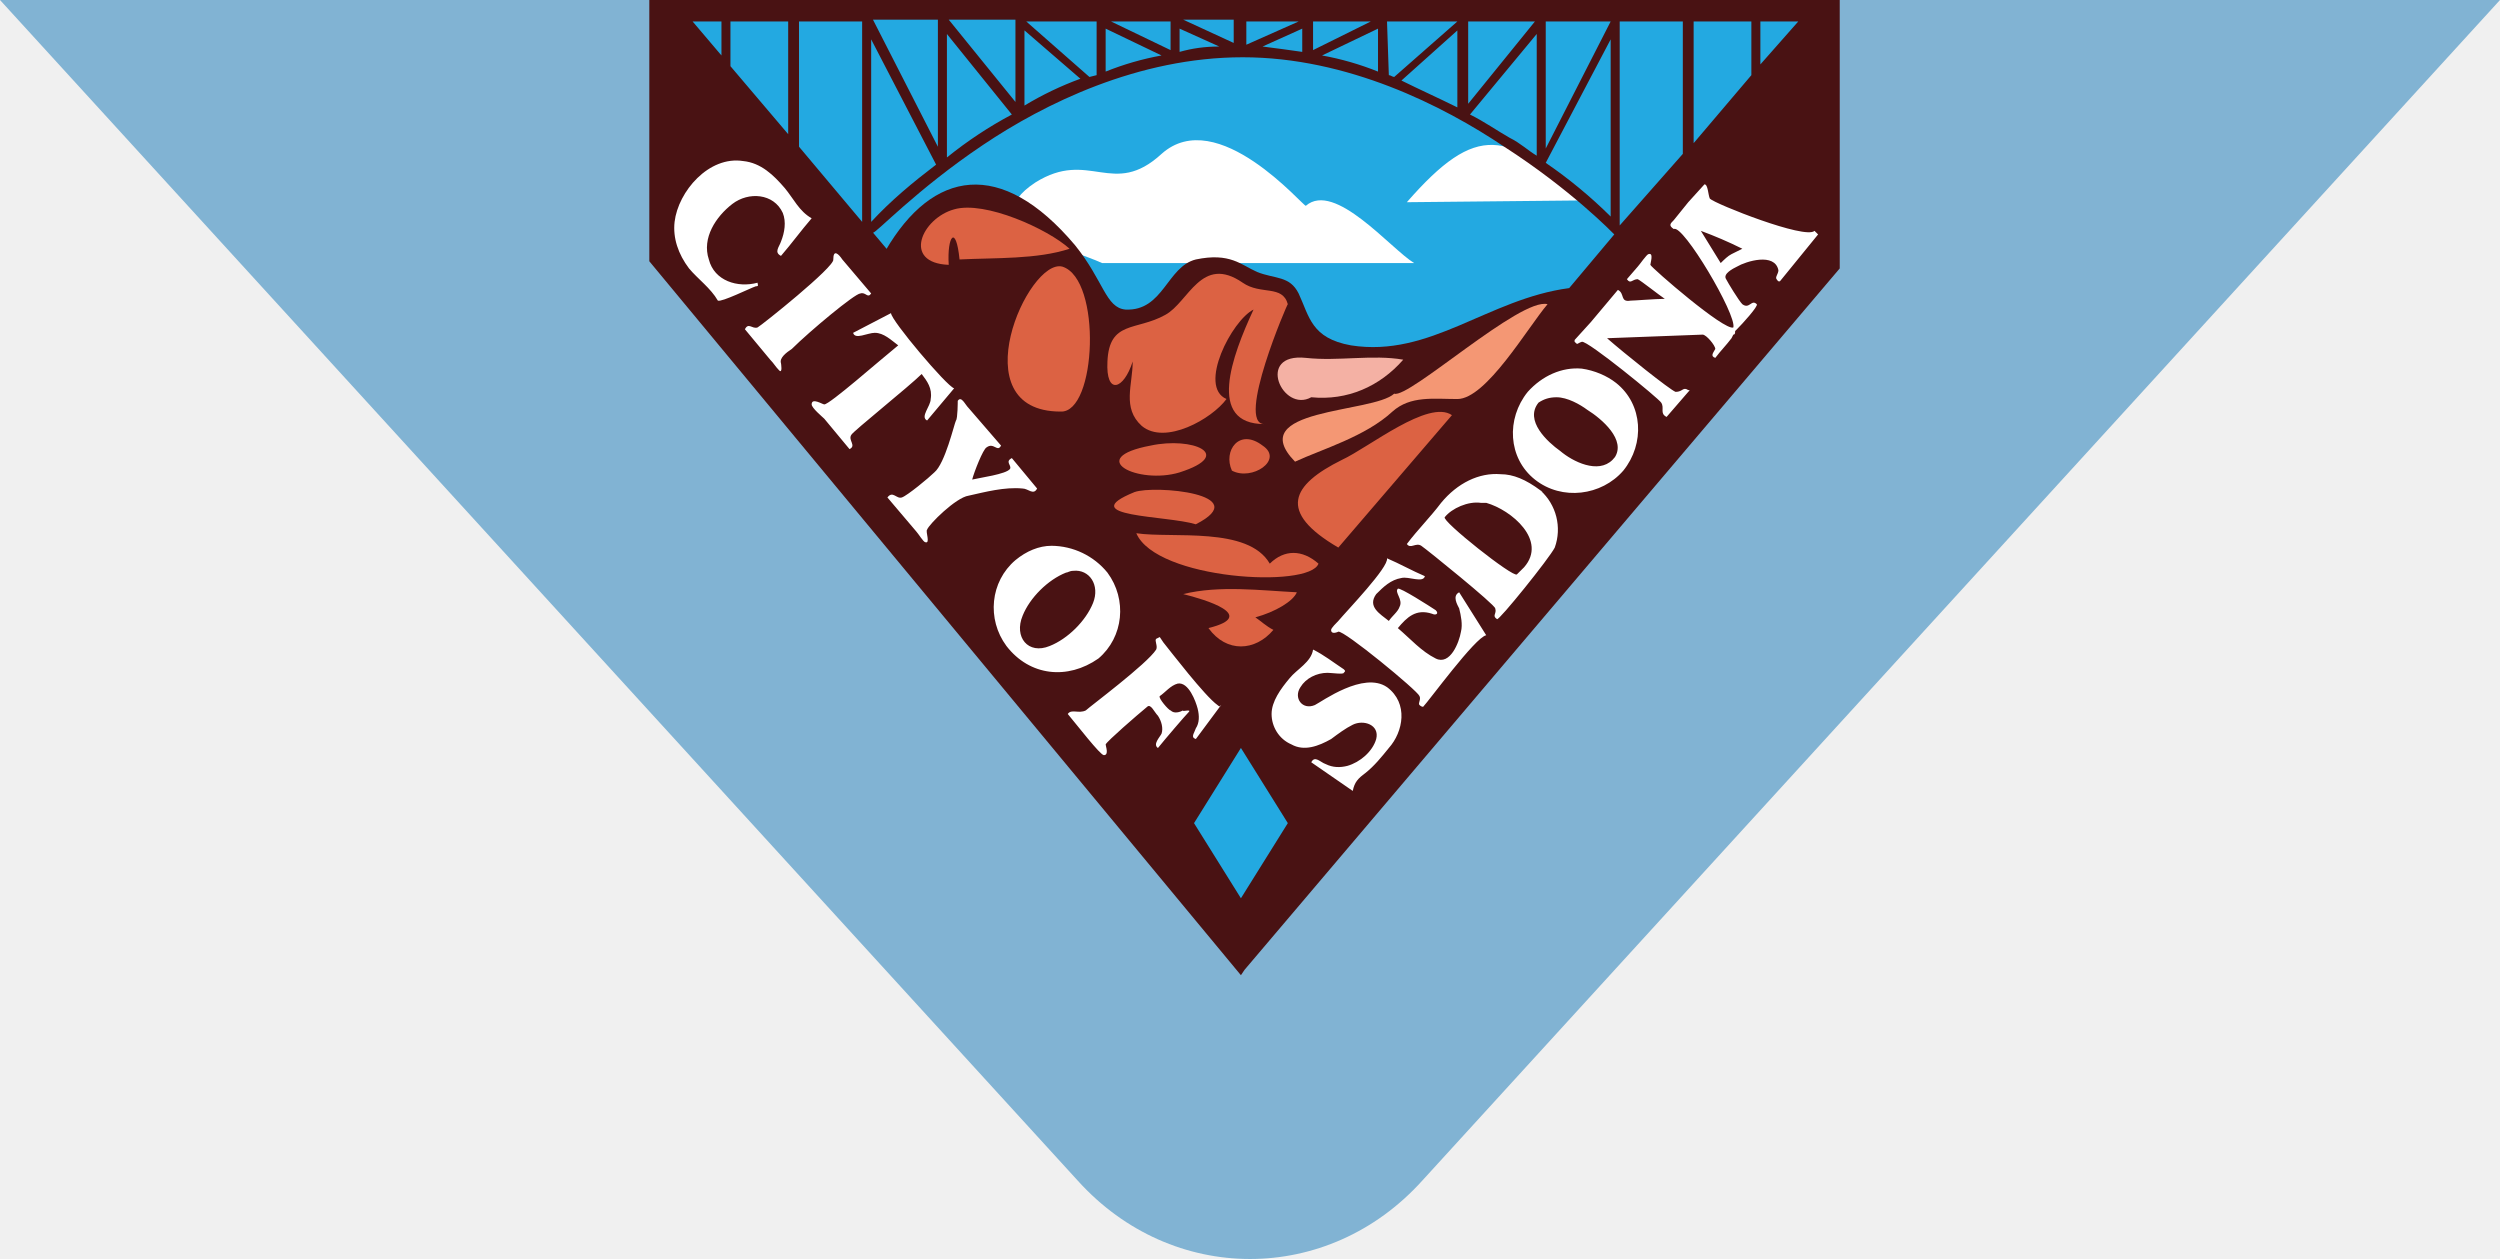
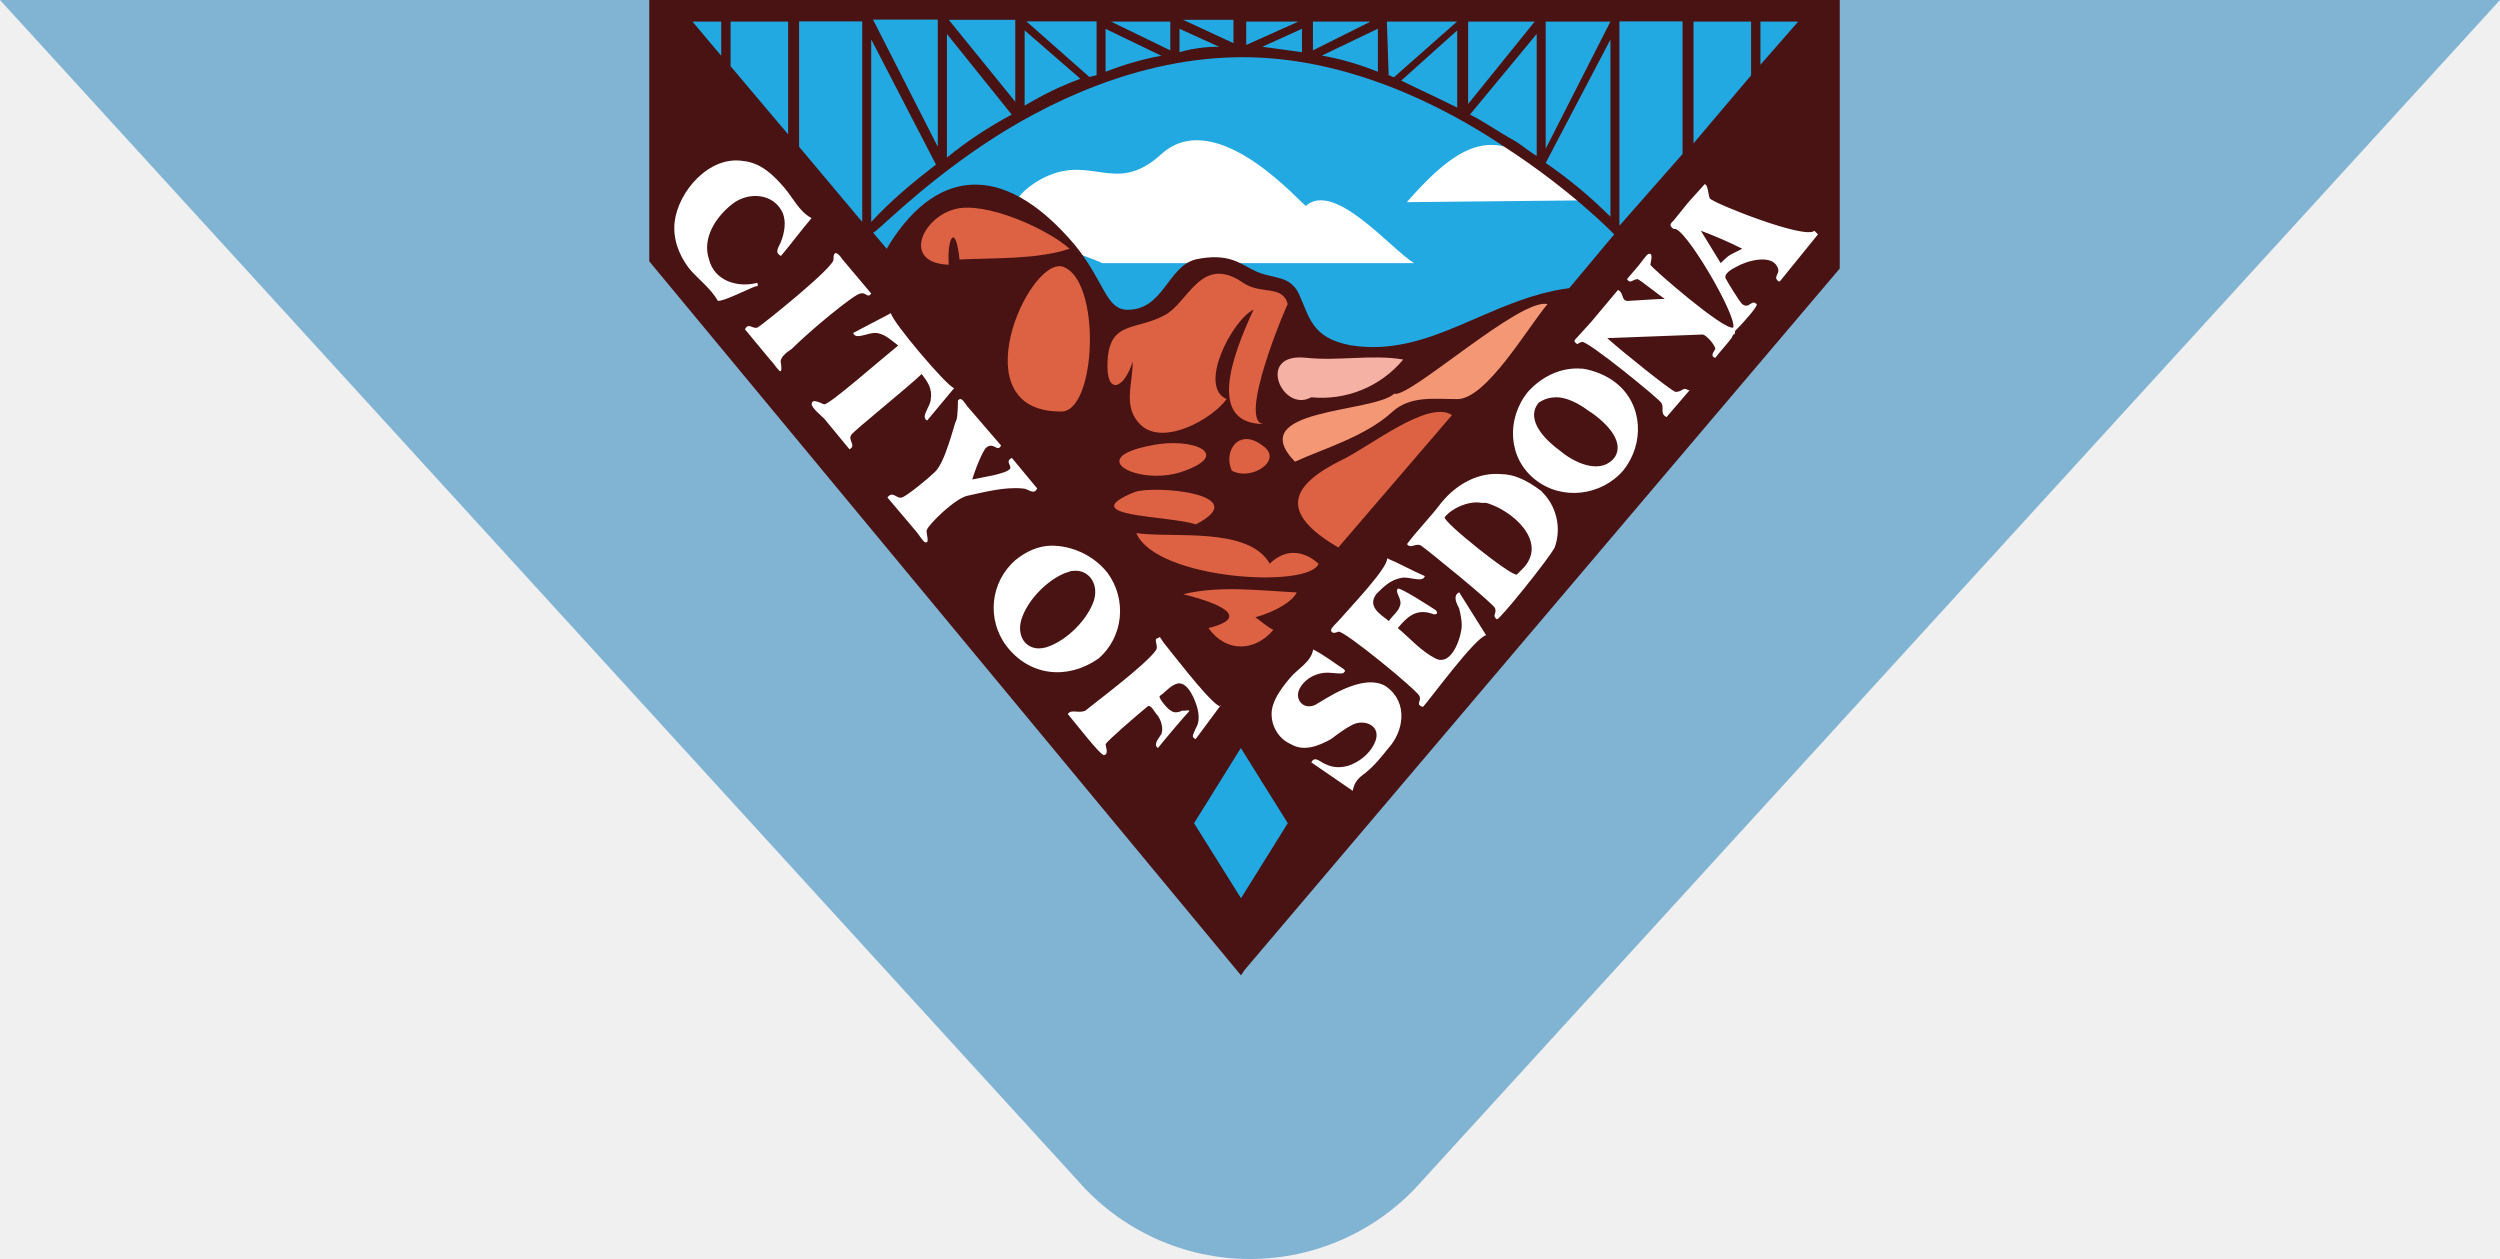
- <svg xmlns="http://www.w3.org/2000/svg" width="139" height="70" fill="none">
-   <path d="M139 0H0l59.931 65.653c5.238 5.796 13.9 5.796 19.138 0L139 0Z" fill="#81B3D3" />
-   <path d="m36.804.497 32.191 37.707L101.086.696 36.804.497Z" fill="#23A9E1" />
-   <path d="M61.273 14.625h17.35c-1.304-.796-4.413-4.577-6.017-3.184-.1.1-4.914-5.67-8.023-2.885-2.708 2.487-4.012-.298-7.02 1.592-3.61 2.388 2.006 3.681 3.71 4.477Zm26.776-3.482-9.828.1c3.911-4.478 5.616-3.98 9.828-.1Z" fill="#fff" />
-   <path d="M97.877 3.582V1.194h2.106l-2.106 2.388Zm-49.34 9.352c.1.1 2.407-2.388 6.117-4.875 3.41-2.289 8.625-4.875 14.441-4.875 5.817 0 11.132 2.686 14.541 4.974 3.711 2.388 6.017 4.776 6.118 4.875l-2.507 2.985c-4.513.597-7.722 3.88-12.135 3.184-2.206-.398-2.306-1.592-2.908-2.886-.501-.994-1.304-.795-2.306-1.193-.903-.398-1.505-1.095-3.41-.697-1.605.398-1.805 2.885-3.911 2.786-1.103-.1-1.204-1.592-2.808-3.582-4.112-4.875-7.922-4.178-10.53.299l19.656 23.18-20.358-24.175Zm-8.424-11.74v1.89l-1.604-1.89h1.604Zm54.053 0h3.21v2.985l-3.21 3.78V1.194Zm-4.111 11.342V1.194h3.51v7.362l-3.51 3.98c.1 0 0 0 0 0Zm-.502-10.347v9.85a26.064 26.064 0 0 0-3.61-2.985l3.61-6.865Zm-4.111-.299v6.766c-.502-.299-.903-.697-1.505-.995-.702-.398-1.404-.896-2.206-1.294l3.71-4.477Zm-4.413-.199V5.97c-1.003-.497-2.106-.995-3.109-1.492l3.11-2.786Zm.602-.497h3.71l-3.71 4.576V1.194Zm4.312 0h3.61l-3.61 7.064V1.194Zm-8.825 0h3.911l-3.51 3.084c-.1 0-.2-.1-.3-.1l-.101-2.984Zm-.501.398V3.98a15.973 15.973 0 0 0-3.11-.896l3.11-1.492Zm-4.212 0v1.293c-.702-.1-1.404-.199-2.207-.298l2.207-.995Zm-6.82 0 2.207.995c-.803 0-1.505.1-2.207.298V1.592Zm-4.111 0 3.108 1.492a15.975 15.975 0 0 0-3.108.896V1.592Zm3.61 1.194-3.31-1.592h3.31v1.592Zm3.51-.398-2.808-1.294h2.808v1.294Zm.702-1.194h2.908l-2.908 1.293V1.194Zm3.71 0h3.21l-3.21 1.592V1.194ZM60.571 4.278l-3.51-3.084h3.911v2.985l-.4.1Zm-3.61-2.587 3.109 2.687A17.83 17.83 0 0 0 56.96 5.87V1.69Zm-4.312.2 3.61 4.476a22.625 22.625 0 0 0-3.61 2.388V1.89Zm-4.212.298 3.61 6.964c-1.304.995-2.507 1.99-3.61 3.184V2.189Zm3.71 5.97-3.61-7.065h3.61v7.064ZM56.46 5.67l-3.711-4.577h3.71v4.577ZM43.823 7.46l-3.21-3.78V1.194h3.21v6.268Zm.602-6.267h3.51v11.143l-3.51-4.179V1.194ZM69.296 0H36.102v14.526l32.893 39.696.2-.298 33.094-39V0H69.296Z" fill="#491213" />
-   <path d="m66.388 45.766 2.607-4.18 2.608 4.18-2.608 4.178-2.607-4.178Z" fill="#23A9E1" />
-   <path d="M74.41 30.444c-3.409-1.99-2.607-3.482.201-4.875 1.504-.697 4.814-3.383 6.117-2.487l-6.317 7.362Zm-2.306 2.487c-2.006-.1-4.312-.398-6.318.1 1.204.298 4.212 1.194 1.404 1.89 1.003 1.393 2.608 1.293 3.61.1-.4-.2-.702-.498-1.002-.697 1.103-.298 2.105-.895 2.306-1.393Zm1.204-1.592c-.903-.796-1.906-.796-2.708 0-1.204-2.089-5.415-1.392-7.421-1.691 1.103 2.587 9.627 3.084 10.129 1.691Zm-6.82-2.188c-1.604-.498-6.82-.398-3.41-1.791 1.104-.398 6.72.1 3.41 1.79Zm2.006-2.985c-.501-1.095.401-2.388 1.705-1.393 1.203.796-.602 1.99-1.705 1.393Zm-2.908.1c-2.307.696-5.315-.797-1.605-1.493 2.307-.497 4.714.497 1.605 1.492.1 0-.1 0 0 0Zm-2.608-6.169c-.501 1.592-1.504 1.89-1.404 0 .1-2.288 1.605-1.691 3.21-2.587 1.303-.696 2.005-3.382 4.312-1.79 1.002.696 2.206.099 2.507 1.193 0-.1-2.908 6.666-1.304 6.666-3.21 0-1.805-3.78-.602-6.367-1.203.597-3.109 4.278-1.504 4.974-.802 1.095-3.41 2.587-4.713 1.493-1.103-.995-.502-2.289-.502-3.582Zm-4.011 2.786c-5.616 0-1.805-8.556.1-8.059 2.206.696 1.906 8.158-.1 8.059Zm-6.218-8.158c-2.607-.1-1.504-2.587.301-3.085 1.705-.497 5.215 1.095 6.418 2.19-1.805.596-4.111.496-6.117.596-.2-1.99-.702-1.293-.602.299Z" fill="#DC6243" />
-   <path d="M72.004 25.669c-2.908-2.985 4.312-2.687 5.515-3.781.803.298 7.02-5.373 8.525-4.975-1.103 1.294-3.41 5.273-5.014 5.273-1.304 0-2.608-.199-3.61.697-1.505 1.393-3.912 2.09-5.416 2.786Z" fill="#F49774" />
-   <path d="M72.906 22.087c-1.605.895-3.109-2.487-.3-2.189 1.804.199 3.71-.199 5.415.1-1.304 1.492-3.11 2.288-5.115 2.089Z" fill="#F4B1A4" />
-   <path d="M51.245 20.794c.301.398.602.795.502 1.392 0 .398-.602.995-.201 1.194l1.504-1.79c-.4-.1-3.51-3.781-3.51-4.18l-2.106 1.095c.1.398.803 0 1.204 0 .501 0 .902.398 1.303.697-1.103.895-3.81 3.283-4.111 3.283-.1 0-.702-.398-.702 0 0 .199.602.696.702.796l1.404 1.691c.401-.199-.1-.497.1-.796.1-.199 3.21-2.686 3.911-3.382Zm-3.41-4.477c.301-.1.402.298.602 0l-1.604-1.89c-.2-.3-.502-.598-.502 0 .1.397-4.011 3.68-4.212 3.78-.3.1-.501-.299-.702.1.502.596.903 1.094 1.404 1.69.2.2.301.399.502.598.2.199.1-.398.1-.398-.1-.299.3-.597.602-.796 1.003-.995 3.51-3.084 3.81-3.084Zm-5.716-.598c-1.103.299-2.406-.099-2.707-1.293-.401-1.194.4-2.388 1.303-3.084.903-.697 2.307-.597 2.808.497.2.498.1 1.095-.1 1.592-.1.299-.401.597 0 .796.602-.696 1.103-1.393 1.705-2.09-.702-.397-1.003-1.094-1.504-1.69-.602-.697-1.304-1.393-2.307-1.493-1.905-.298-3.61 1.691-3.81 3.383-.101.895.2 1.79.802 2.587.501.597 1.203 1.094 1.604 1.79.2.1 1.805-.696 2.106-.795.2 0 .1-.1.1-.2-.501.2 0 0 0 0ZM67.692 39.2c-.702-.497-2.608-2.984-3.009-3.482l-.2-.298-.2.099c-.101.1.1.398 0 .597-.502.796-3.711 3.184-3.912 3.383-.401.199-.802-.1-1.003.199.502.597 1.805 2.288 2.006 2.288.3 0 .1-.498.1-.597.1-.199 1.705-1.592 2.307-2.09.2-.198.4.3.601.498.2.299.301.697.2.995-.1.199-.5.597-.2.796.401-.498 1.505-1.79 1.705-1.99.2-.199-.4 0-.3-.1-.201.1-.502.2-.703 0-.1 0-.702-.696-.601-.795.3-.2.601-.597 1.002-.697.602-.1 1.003.995 1.104 1.393.1.398.1.796-.1 1.094-.1.299-.302.498 0 .598l1.403-1.89c0 .099-.1.099-.2 0-.1 0 .1.099 0 0Zm-9.226-8.854c-.702 0-1.404.298-2.006.796-1.404 1.193-1.605 3.283-.502 4.775 1.304 1.691 3.41 1.89 5.115.696 1.404-1.193 1.605-3.283.501-4.775a4.048 4.048 0 0 0-3.108-1.492Zm1.203 1.392c.903-.1 1.504.796 1.103 1.791-.401.995-1.404 1.99-2.407 2.388-1.203.498-2.005-.497-1.504-1.691.401-.995 1.404-1.99 2.407-2.388.1 0 .2-.1.401-.1Zm-2.808-4.576c.3 0 .602.398.802 0l-1.404-1.692c-.4.2 0 .398-.1.598-.2.298-1.705.497-2.106.596.1-.398.602-1.69.802-1.79.402-.299.602.298.803-.1l-1.805-2.09c-.201-.198-.402-.696-.602-.397 0 0 0 .995-.1 1.094-.1.2-.602 2.388-1.204 2.886-.3.298-1.504 1.293-1.805 1.392-.3.1-.501-.398-.802 0l1.604 1.89c.1.1.401.598.502.598.3.1 0-.597.1-.697.1-.298 1.605-1.79 2.307-1.89.902-.2 2.005-.498 3.008-.398.2 0-.2 0 0 0Zm24.269 6.666c.1.398.2.895.1 1.293-.1.597-.602 1.89-1.404 1.492-.802-.398-1.404-1.094-2.106-1.69.502-.598 1.003-1.095 1.906-.797.2.1.4 0 .2-.199-.3-.199-2.006-1.293-2.106-1.194-.2.2.301.597.1.995-.1.299-.4.498-.601.796-.502-.398-1.204-.796-.702-1.492.4-.398.802-.796 1.404-.896.4-.1 1.203.299 1.303-.1-.702-.298-1.404-.695-2.106-.994.1.497-2.206 2.885-2.707 3.482-.1.1-.401.398-.401.498 0 .298.4.1.4.1.302-.1 4.413 3.282 4.514 3.58.1.2-.1.399 0 .498 0 0 .1.1.2.1.3-.299 2.908-3.88 3.51-3.98l-1.504-2.388c-.401.2-.1.697 0 .896Zm-4.012 4.377c-1.303-.895-3.61.796-4.01.995-.703.299-1.204-.398-.803-.995.3-.497.902-.796 1.504-.796.2 0 .903.1.903 0 .1-.1.1-.1 0-.199-.602-.398-1.103-.796-1.705-1.094-.1.696-.903 1.094-1.304 1.592-.501.597-1.003 1.293-1.003 1.99 0 .696.401 1.392 1.103 1.691.702.398 1.505.1 2.207-.298.4-.299.802-.598 1.203-.796.602-.299 1.504 0 1.304.796-.2.696-.903 1.293-1.605 1.492-.401.1-.802.1-1.203-.1-.301-.1-.602-.497-.803-.1l2.307 1.593c.1-.498.3-.697.702-.995.501-.398.903-.896 1.304-1.393.802-.896 1.103-2.487-.1-3.383Zm17.65-27.956c0 .1 0 .1 0 0l-.902.995-.802.994c-.201.2-.301.299 0 .498.501-.299 3.51 4.775 3.309 5.472-.502.199-4.513-3.283-4.613-3.482 0-.1.2-.697-.1-.597-.1 0-.502.597-.602.696l-.602.697c.2.298.301 0 .602 0 .2.099 1.203.895 1.504 1.094-.501 0-1.705.1-1.905.1-.602.099-.301-.398-.702-.598l-1.504 1.791-.903.995v.1c.2.199.1.1.401 0 .3-.1 4.312 3.183 4.413 3.382.2.299-.1.597.3.796l1.204-1.393c.1-.1.1-.1 0-.1-.301-.198-.301.1-.702.1-.301-.1-2.908-2.188-3.811-2.984l5.315-.2c.2 0 .702.598.702.797-.1.199-.3.398 0 .497.3-.398.602-.696.903-1.094l.1-.2c.1 0 .1-.099.1-.198l.1-.1c.301-.298 1.204-1.293 1.104-1.393-.301-.298-.402.299-.803 0-.2-.199-.802-1.194-.902-1.393-.2-.298.4-.596.602-.696.5-.298 2.105-.796 2.306.2 0 .198-.2.397-.1.497 0 0 .1.198.2.099l2.106-2.587-.2-.199c-.502.498-5.516-1.492-5.817-1.79-.1-.2-.1-.796-.3-.796Zm-.2 2.586c.802.299 1.504.597 2.306.995l-.601.299c-.2.1-.401.298-.602.497l-1.103-1.79Zm-6.619 7.661c-1.103-.1-2.206.398-3.008 1.293-1.204 1.493-1.104 3.681.4 4.875 1.505 1.194 3.711.896 4.915-.497 1.203-1.492 1.103-3.681-.401-4.875-.502-.398-1.204-.697-1.906-.796Zm-1.404 1.592c.602 0 1.304.398 1.705.696.802.498 2.206 1.692 1.504 2.686 0-.099.1-.099-.1.1-.802.796-2.206.1-2.908-.497-.702-.498-2.006-1.692-1.204-2.687.301-.199.602-.298 1.003-.298Zm-3.109 4.278c-1.203-.1-2.407.497-3.31 1.592-.6.796-1.303 1.492-1.904 2.288.2.299.501-.1.802.1.3.199 4.111 3.283 4.111 3.482.1.298-.2.398.1.597.101.1 2.909-3.383 3.21-3.98a2.938 2.938 0 0 0-.802-3.184c.1.1.2.1 0 0-.803-.597-1.505-.895-2.207-.895Zm-1.103 1.592h.301c1.404.398 3.41 2.09 2.106 3.581-.2.2 0 0-.401.398-.2.2-4.212-2.984-4.011-3.183.4-.498 1.303-.896 2.005-.796Z" fill="#fff" />
+ <svg xmlns="http://www.w3.org/2000/svg" width="139" height="70" viewBox="0 0 139 70" fill="none">
+   <path d="M139 0H0l59.93 65.65a12.7 12.7 0 0 0 19.14 0L139 0Z" fill="#81B3D3" />
+   <path d="M36.8.5 69 38.2 101.09.7 36.8.5Z" fill="#23A9E1" />
+   <path d="M61.27 14.63h17.35c-1.3-.8-4.41-4.58-6.01-3.19-.1.1-4.92-5.67-8.03-2.88-2.7 2.48-4-.3-7.02 1.59-3.6 2.39 2 3.68 3.71 4.47Zm26.78-3.49-9.83.1c3.91-4.47 5.62-3.98 9.83-.1Z" fill="#fff" />
+   <path d="M97.88 3.58V1.2h2.1l-2.1 2.4Zm-49.34 9.35c.1.1 2.4-2.38 6.11-4.87 3.41-2.29 8.63-4.88 14.45-4.88 5.81 0 11.13 2.69 14.54 4.98 3.7 2.39 6.01 4.77 6.11 4.87l-2.5 2.99c-4.52.6-7.73 3.88-12.14 3.18-2.2-.4-2.3-1.59-2.9-2.88-.5-1-1.31-.8-2.31-1.2-.9-.4-1.5-1.1-3.41-.7-1.6.4-1.8 2.9-3.91 2.8-1.1-.1-1.2-1.6-2.81-3.59-4.11-4.87-7.92-4.18-10.53.3L68.89 37.1 48.54 12.93ZM40.1 1.2v1.9l-1.6-1.9h1.6Zm54.06 0h3.2v2.99l-3.2 3.78V1.19Zm-4.12 11.35V1.19h3.51v7.37l-3.5 3.98c.1 0 0 0 0 0Zm-.5-10.35v9.85c-1.1-1.1-2.3-2.1-3.6-2.99l3.6-6.86Zm-4.1-.3v6.77c-.51-.3-.91-.7-1.51-1-.7-.4-1.4-.9-2.2-1.3l3.7-4.47Zm-4.42-.2v4.28c-1-.5-2.1-1-3.11-1.5l3.1-2.78Zm.6-.5h3.71l-3.7 4.58V1.19Zm4.31 0h3.61l-3.6 7.07V1.19Zm-8.82 0h3.9l-3.5 3.09c-.1 0-.2-.1-.3-.1l-.1-2.99Zm-.5.4v2.39c-1-.4-2-.7-3.11-.9l3.1-1.49Zm-4.22 0v1.3l-2.2-.3 2.2-1Zm-6.81 0 2.2 1c-.8 0-1.5.1-2.2.3v-1.3Zm-4.12 0 3.11 1.5c-1.1.2-2.1.5-3.1.89V1.59Zm3.61 1.2-3.3-1.6h3.3v1.6Zm3.51-.4-2.8-1.3h2.8v1.3Zm.7-1.2h2.91l-2.9 1.3v-1.3Zm3.72 0h3.2l-3.2 1.6v-1.6ZM60.57 4.28l-3.5-3.09h3.9v2.99l-.4.1Zm-3.6-2.59 3.1 2.69c-1.1.4-2.1.9-3.1 1.49V1.69Zm-4.32.2 3.6 4.48c-1.3.7-2.5 1.49-3.6 2.39V1.89Zm-4.21.3 3.6 6.96c-1.3 1-2.5 2-3.6 3.19V2.19Zm3.7 5.97-3.6-7.07h3.6v7.07Zm4.32-2.49L52.75 1.1h3.7v4.58Zm-12.64 1.8-3.2-3.79V1.2h3.2v6.27Zm.6-6.28h3.52v11.15l-3.51-4.18V1.19ZM69.3 0H36.1v14.53L69 54.23l.2-.3 33.09-39V0h-33Z" fill="#491213" />
+   <path d="m66.39 45.77 2.6-4.18 2.61 4.18-2.6 4.17-2.61-4.17Z" fill="#23A9E1" />
+   <path d="M74.41 30.44c-3.4-1.99-2.6-3.48.2-4.87 1.5-.7 4.81-3.38 6.12-2.49l-6.32 7.36Zm-2.3 2.5c-2.01-.1-4.32-.4-6.32.1 1.2.29 4.2 1.18 1.4 1.88 1 1.4 2.6 1.3 3.61.1-.4-.2-.7-.5-1-.7 1.1-.3 2.1-.9 2.3-1.39Zm1.2-1.6c-.9-.8-1.9-.8-2.71 0-1.2-2.09-5.42-1.4-7.42-1.7 1.1 2.6 9.63 3.1 10.13 1.7Zm-6.82-2.19c-1.6-.5-6.82-.4-3.41-1.79 1.1-.4 6.72.1 3.4 1.8Zm2-2.98c-.5-1.1.4-2.4 1.7-1.4 1.21.8-.6 2-1.7 1.4Zm-2.9.1c-2.31.7-5.32-.8-1.6-1.5 2.3-.5 4.7.5 1.6 1.5.1 0-.1 0 0 0Zm-2.61-6.17c-.5 1.59-1.5 1.89-1.4 0 .1-2.3 1.6-1.7 3.2-2.59 1.3-.7 2-3.38 4.32-1.8 1 .7 2.2.1 2.5 1.2 0-.1-2.9 6.67-1.3 6.67-3.21 0-1.8-3.78-.6-6.37-1.2.6-3.11 4.28-1.5 4.98-.8 1.1-3.42 2.58-4.72 1.49-1.1-1-.5-2.29-.5-3.58Zm-4.01 2.78c-5.62 0-1.8-8.55.1-8.06 2.2.7 1.9 8.16-.1 8.06Zm-6.22-8.16c-2.6-.1-1.5-2.58.3-3.08 1.7-.5 5.21 1.1 6.42 2.19-1.8.6-4.11.5-6.12.6-.2-2-.7-1.3-.6.3Z" fill="#DC6243" />
+   <path d="M72 25.67c-2.9-2.99 4.32-2.69 5.52-3.78.8.3 7.02-5.37 8.52-4.98-1.1 1.3-3.4 5.28-5.01 5.28-1.3 0-2.6-.2-3.61.7-1.5 1.39-3.91 2.08-5.42 2.78Z" fill="#F49774" />
+   <path d="M72.9 22.09c-1.6.9-3.1-2.49-.3-2.2 1.81.2 3.72-.2 5.42.1a5.9 5.9 0 0 1-5.11 2.1Z" fill="#F4B1A4" />
+   <path d="M51.25 20.8c.3.4.6.79.5 1.39 0 .4-.6 1-.2 1.19l1.5-1.8c-.4-.09-3.51-3.77-3.51-4.17l-2.1 1.1c.1.4.8 0 1.2 0 .5 0 .9.4 1.3.7-1.1.89-3.8 3.27-4.11 3.27-.1 0-.7-.4-.7 0 0 .2.6.7.7.8l1.4 1.7c.4-.2-.1-.5.1-.8.1-.2 3.21-2.69 3.92-3.39Zm-3.41-4.48c.3-.1.4.3.6 0l-1.6-1.9c-.2-.3-.5-.6-.5 0 .1.4-4.02 3.69-4.22 3.79-.3.1-.5-.3-.7.1l1.4 1.69c.2.2.3.4.5.6.2.2.1-.4.1-.4-.1-.3.3-.6.6-.8 1-1 3.51-3.08 3.82-3.08Zm-5.72-.6c-1.1.3-2.4-.1-2.7-1.3-.4-1.19.4-2.38 1.3-3.08.9-.7 2.3-.6 2.8.5.2.5.1 1.1-.1 1.6-.1.29-.4.59 0 .79.6-.7 1.1-1.4 1.7-2.1-.7-.39-1-1.09-1.5-1.68-.6-.7-1.3-1.4-2.3-1.5-1.9-.3-3.61 1.7-3.81 3.39-.1.9.2 1.79.8 2.58.5.6 1.2 1.1 1.6 1.8.2.1 1.8-.7 2.1-.8.21 0 .1-.1.1-.2-.5.2 0 0 0 0ZM67.69 39.2c-.7-.5-2.6-2.99-3-3.48l-.2-.3-.2.1c-.1.1.1.4 0 .6-.5.8-3.72 3.18-3.92 3.38-.4.2-.8-.1-1 .2.5.6 1.8 2.28 2 2.28.3 0 .1-.5.1-.6.1-.2 1.7-1.58 2.31-2.08.2-.2.4.3.6.5.2.3.3.7.2 1-.1.19-.5.59-.2.79.4-.5 1.5-1.8 1.7-2 .2-.2-.4 0-.3-.1-.2.1-.5.2-.7 0-.1 0-.7-.69-.6-.79.3-.2.6-.6 1-.7.6-.1 1 1 1.1 1.4.1.4.1.8-.1 1.1-.1.3-.3.49 0 .59l1.41-1.9c0 .1-.1.1-.2 0-.1 0 .1.1 0 0Zm-9.22-8.86c-.7 0-1.4.3-2.01.8a3.52 3.52 0 0 0-.5 4.78c1.3 1.69 3.4 1.89 5.11.7 1.4-1.2 1.6-3.3.5-4.78-.8-1-2-1.5-3.1-1.5Zm1.2 1.4c.9-.1 1.5.8 1.1 1.79-.4 1-1.4 1.99-2.4 2.39-1.2.5-2.01-.5-1.5-1.7.4-.99 1.4-1.99 2.4-2.38.1 0 .2-.1.4-.1Zm-2.8-4.58c.3 0 .6.4.8 0l-1.41-1.7c-.4.2 0 .4-.1.6-.2.3-1.7.5-2.1.6.1-.4.6-1.69.8-1.79.4-.3.6.3.8-.1l-1.8-2.09c-.2-.2-.4-.7-.6-.4 0 0 0 1-.1 1.1-.11.2-.61 2.39-1.21 2.89-.3.3-1.5 1.29-1.8 1.39-.3.1-.5-.4-.81 0l1.6 1.89c.1.1.4.6.5.6.3.1 0-.6.1-.7.1-.3 1.61-1.8 2.31-1.9.9-.19 2-.49 3.01-.39.2 0-.2 0 0 0Zm24.26 6.67c.1.4.2.9.1 1.29-.1.6-.6 1.89-1.4 1.5-.8-.4-1.4-1.1-2.11-1.7.5-.6 1-1.1 1.9-.8.2.1.4 0 .2-.2-.3-.2-2-1.29-2.1-1.19-.2.2.3.6.1 1-.1.3-.4.5-.6.8-.5-.4-1.2-.8-.7-1.5.4-.4.8-.8 1.4-.9.4-.1 1.2.3 1.3-.1-.7-.3-1.4-.7-2.1-.99.1.5-2.2 2.89-2.7 3.48-.1.1-.41.4-.41.5 0 .3.4.1.4.1.3-.1 4.41 3.28 4.51 3.58.1.2-.1.4 0 .5 0 0 .1.1.2.1.3-.3 2.91-3.88 3.51-3.98l-1.5-2.39c-.4.2-.1.7 0 .9Zm-4.01 4.37c-1.3-.9-3.61.8-4.01 1-.7.3-1.2-.4-.8-1 .3-.5.9-.8 1.5-.8.2 0 .9.1.9 0 .1-.1.1-.1 0-.2-.6-.39-1.1-.79-1.7-1.09-.1.7-.9 1.1-1.3 1.6-.5.6-1.01 1.29-1.01 1.99s.4 1.39 1.1 1.69c.7.4 1.5.1 2.21-.3.4-.3.8-.6 1.2-.8.6-.3 1.5 0 1.3.8-.2.7-.9 1.3-1.6 1.5-.4.1-.8.1-1.2-.1-.3-.1-.6-.5-.8-.1l2.3 1.58c.1-.5.3-.7.7-.99.5-.4.9-.9 1.3-1.4.81-.89 1.11-2.48-.1-3.38Zm17.65-27.95c0 .1 0 .1 0 0l-.9 1-.8.99c-.2.2-.3.3 0 .5.5-.3 3.5 4.77 3.3 5.47-.5.2-4.51-3.29-4.61-3.49 0-.1.2-.7-.1-.6-.1 0-.5.6-.6.7l-.6.7c.2.3.3 0 .6 0 .2.1 1.2.9 1.5 1.1-.5 0-1.7.1-1.9.1-.6.1-.3-.4-.7-.6l-1.5 1.79-.91 1v.1c.2.2.1.1.4 0 .3-.1 4.31 3.18 4.41 3.38.2.3-.1.6.3.8l1.2-1.4c.1-.1.1-.1 0-.1-.3-.2-.3.1-.7.1-.3-.1-2.9-2.19-3.8-2.99l5.3-.2c.2 0 .71.6.71.8-.1.2-.3.4 0 .5.3-.4.6-.7.9-1.1l.1-.2c.1 0 .1-.1.1-.2l.1-.1c.3-.3 1.2-1.29 1.1-1.39-.3-.3-.4.3-.8 0-.2-.2-.8-1.2-.9-1.39-.2-.3.4-.6.6-.7.5-.3 2.1-.8 2.31.2 0 .2-.2.4-.1.5 0 0 .1.2.2.1l2.1-2.59-.2-.2c-.5.5-5.51-1.49-5.81-1.79-.1-.2-.1-.8-.3-.8Zm-.2 2.58c.8.3 1.5.6 2.3 1l-.6.3c-.2.1-.4.3-.6.5l-1.1-1.8Zm-6.62 7.67c-1.1-.1-2.2.4-3 1.29-1.21 1.5-1.11 3.68.4 4.87 1.5 1.2 3.7.9 4.9-.5 1.2-1.49 1.1-3.68-.4-4.87-.5-.4-1.2-.7-1.9-.8Zm-1.4 1.59c.6 0 1.3.4 1.7.7.8.5 2.2 1.68 1.5 2.68 0-.1.1-.1-.1.1-.8.8-2.2.1-2.9-.5-.7-.5-2.01-1.69-1.2-2.68.3-.2.6-.3 1-.3Zm-3.11 4.27c-1.2-.1-2.41.5-3.31 1.6-.6.8-1.3 1.49-1.9 2.29.2.3.5-.1.8.1.3.2 4.1 3.28 4.1 3.48.1.3-.2.4.1.6.1.1 2.91-3.39 3.21-3.99.4-1.09.1-2.38-.8-3.18.1.1.2.1 0 0-.8-.6-1.5-.9-2.2-.9Zm-1.1 1.6h.3c1.4.4 3.4 2.09 2.1 3.58l-.4.4c-.2.2-4.21-2.99-4.01-3.19.4-.5 1.3-.9 2-.8Z" fill="#fff" />
</svg>
